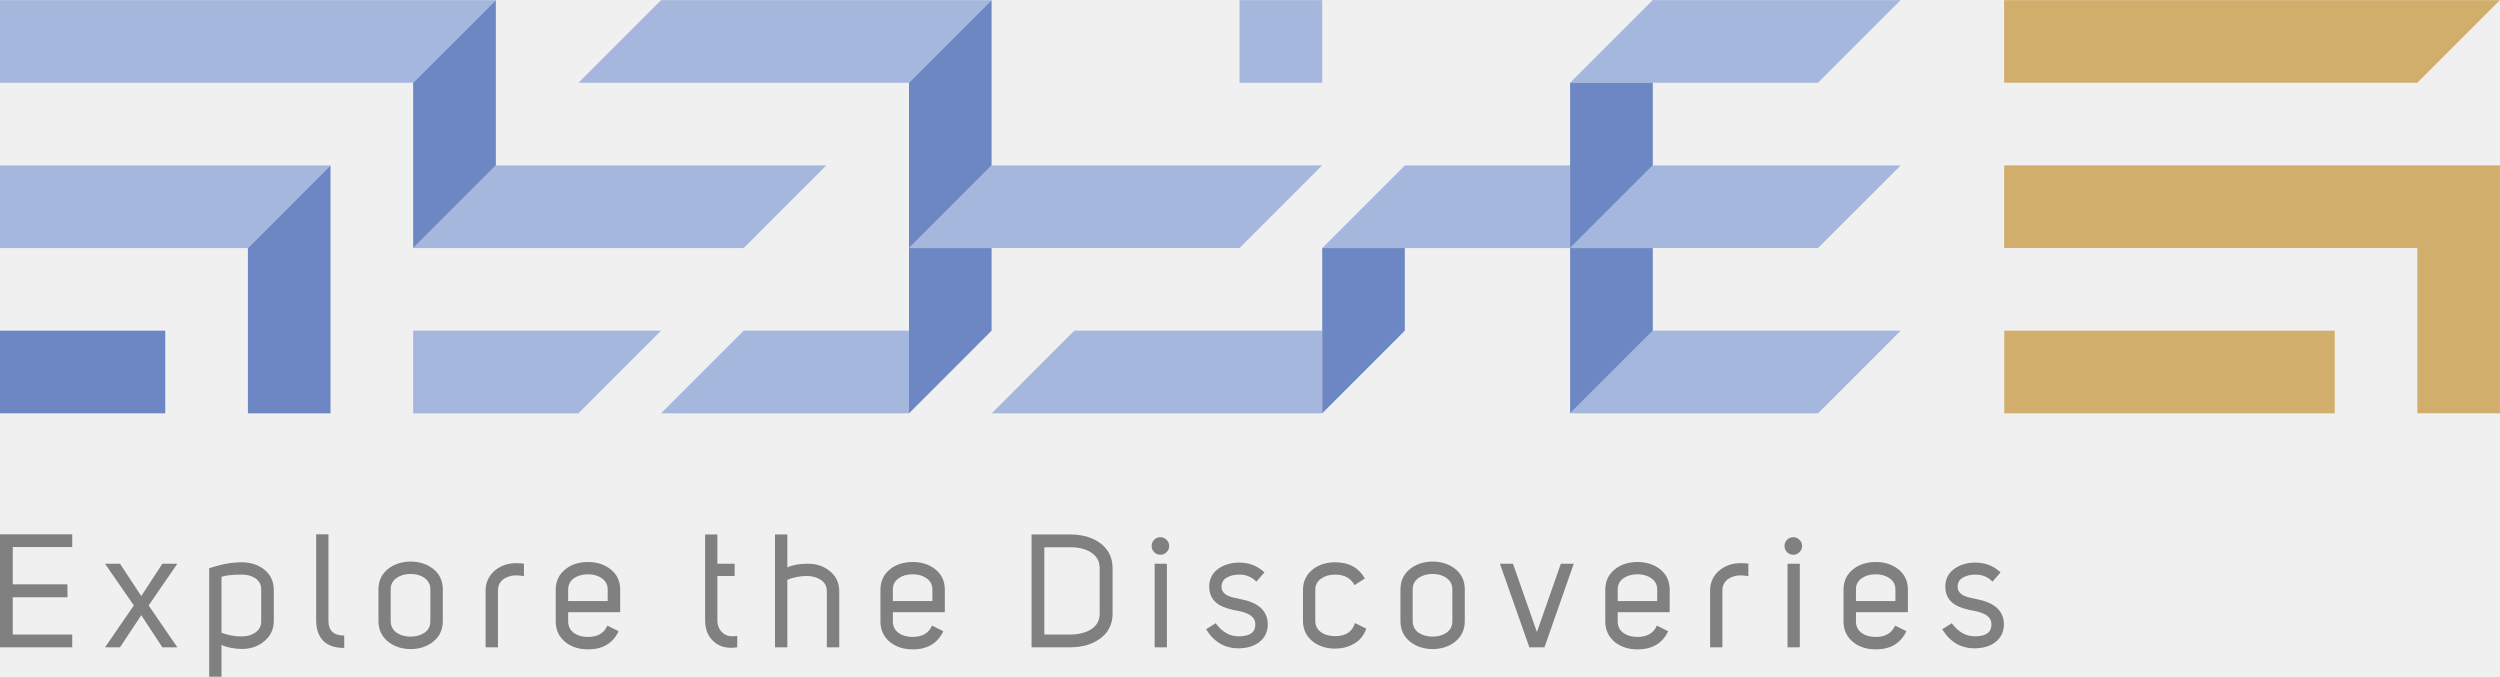
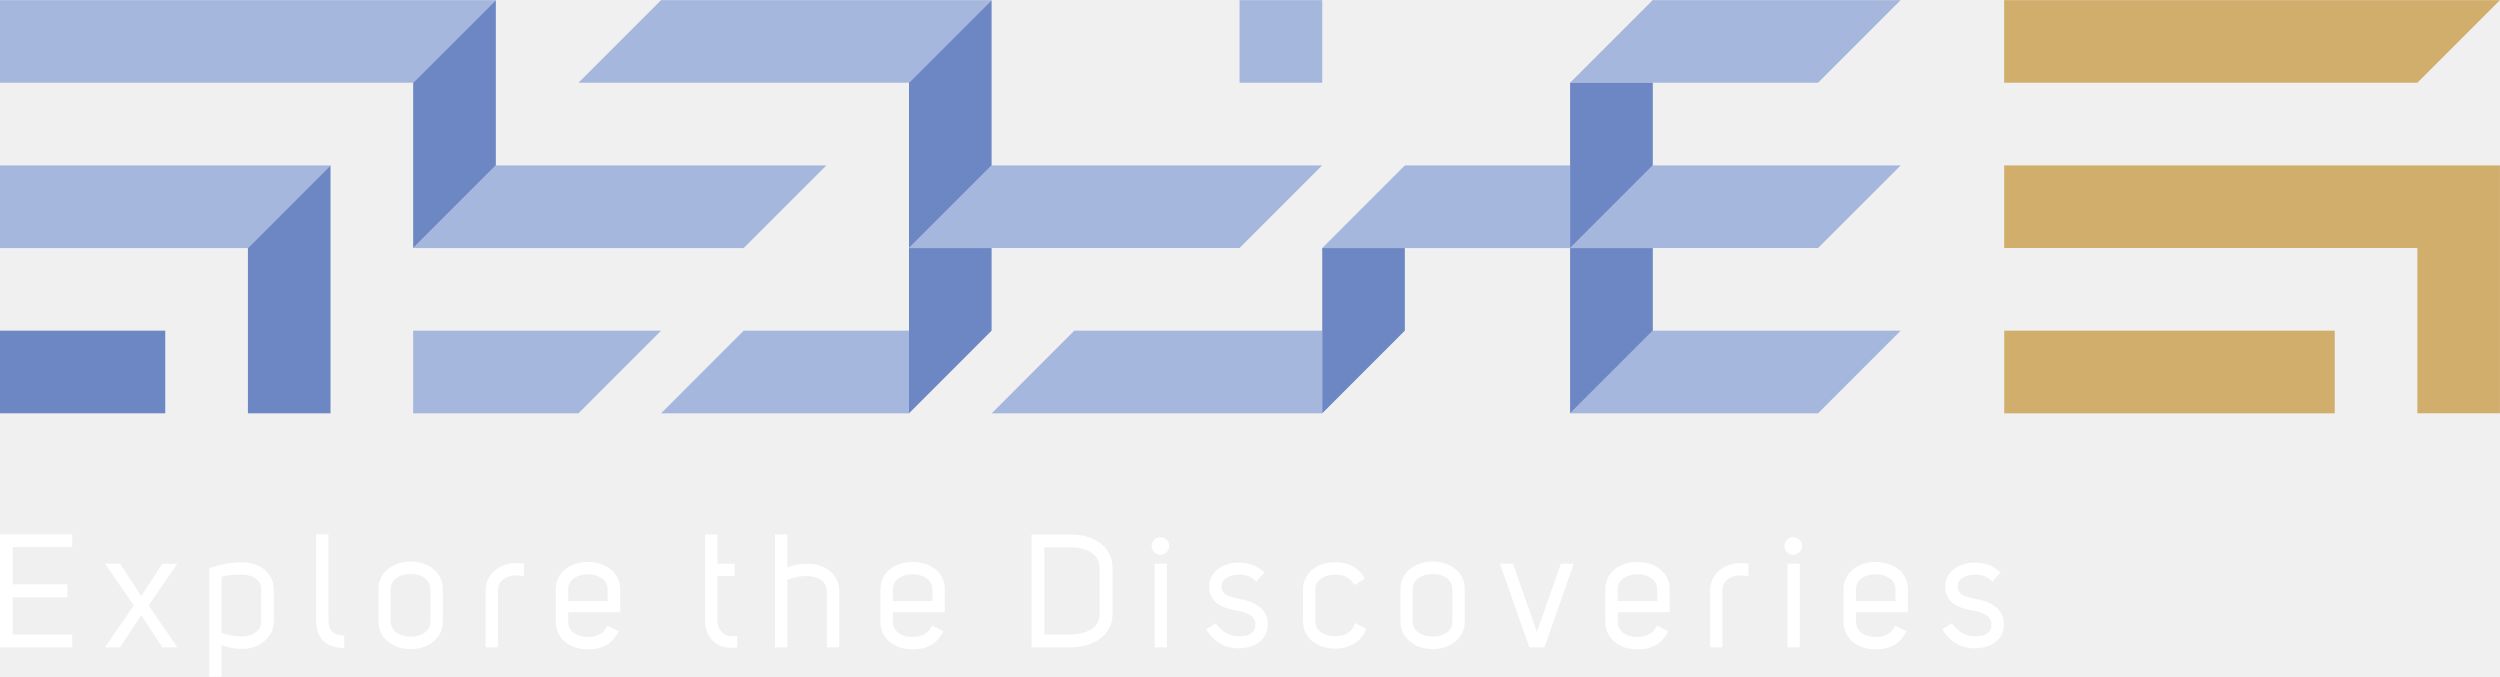
<svg xmlns="http://www.w3.org/2000/svg" xml:space="preserve" width="4.724in" height="1.279in" version="1.1" style="shape-rendering:geometricPrecision; text-rendering:geometricPrecision; image-rendering:optimizeQuality; fill-rule:evenodd; clip-rule:evenodd" viewBox="0 0 47244 12786">
  <defs>
    <style type="text/css">
   
    .fil1 {fill:none}
    .fil3 {fill:#6C87C3}
    .fil2 {fill:#A6B7DE}
    .fil4 {fill:#D2AE6D}
-     .fil0 {fill:gray;fill-rule:nonzero}
+     .fil0 {fill:#fff;fill-rule:nonzero}
   
  </style>
  </defs>
  <g id="Layer_x0020_1">
    <g id="_1970679416912">
      <path class="fil0" d="M1365 10336l-1124 0 0 704 1034 0 0 244 -1034 0 0 705 1124 0 0 241 -1365 0 0 -2135 1365 0 0 241zm1703 315l283 0 -542 788 542 791 -283 0 -398 -607 -402 607 -283 0 544 -791 -544 -788 283 0 402 610 398 -610zm885 2135l0 -2049c219,-76 425,-114 620,-114 160,2 297,45 409,128 127,97 191,228 192,394l0 585c0,165 -65,297 -195,397 -115,91 -254,136 -415,134 -149,-4 -275,-29 -378,-75l0 600 -233 0zm233 -832c119,47 246,71 381,71 102,0 189,-25 258,-74 76,-53 113,-125 111,-215l0 -597c2,-89 -34,-160 -108,-212 -69,-47 -155,-71 -255,-71 -181,0 -310,14 -387,42l0 1056zm2319 288c-178,0 -311,-46 -399,-137 -86,-91 -130,-217 -131,-377l0 -1633 232 0 0 1633c0,187 99,280 298,280l0 234zm1256 -1398c-104,0 -192,24 -262,72 -77,53 -116,126 -116,220l0 597c0,95 39,170 116,224 72,47 160,71 262,71 101,0 187,-24 257,-71 78,-53 116,-128 115,-224l0 -597c0,-93 -38,-166 -115,-220 -69,-48 -155,-72 -257,-72zm-609 292c0,-166 65,-298 194,-397 113,-84 252,-128 415,-130 163,2 301,46 414,130 129,98 193,230 193,397l0 597c0,167 -64,300 -193,400 -113,85 -251,129 -414,131 -164,-2 -303,-46 -415,-131 -129,-99 -194,-232 -194,-400l0 -597zm2475 -485c65,-14 157,-15 274,-3l0 238c-89,-17 -169,-20 -238,-7 -169,40 -253,133 -253,280l0 1071 -233 0 0 -1071c0,-134 45,-248 134,-342 82,-85 187,-141 316,-166zm1857 485c0,-89 -38,-160 -113,-212 -70,-49 -156,-74 -259,-74 -105,0 -193,25 -264,74 -73,52 -111,122 -111,212l0 220 747 0 0 -220zm-747 606c0,93 39,167 114,221 68,47 155,71 261,71 180,0 303,-71 366,-214l212 106c-107,229 -300,343 -578,343 -164,0 -303,-43 -415,-127 -129,-100 -194,-232 -195,-400l0 -600c0,-166 65,-299 195,-397 113,-85 252,-127 415,-127 161,0 299,42 414,127 129,97 194,229 194,397l0 425 -983 0 0 175zm3195 488c-180,28 -326,-6 -438,-103 -113,-97 -169,-233 -169,-408l0 -1622 232 0 0 554 326 0 0 231 -326 0 0 837c0,96 32,175 97,235 66,61 159,81 278,60l0 216zm714 -2133l233 0 0 622c100,-45 225,-68 375,-68 160,-4 298,39 414,128 128,99 192,229 192,392l0 1059 -235 0 0 -1062c0,-89 -36,-159 -110,-210 -70,-48 -156,-73 -258,-76 -137,0 -263,24 -378,73l0 1275 -233 0 0 -2133zm2974 1039c0,-89 -38,-160 -113,-212 -70,-49 -156,-74 -259,-74 -106,0 -193,25 -264,74 -74,52 -111,122 -111,212l0 220 747 0 0 -220zm-747 606c0,93 38,167 114,221 68,47 154,71 261,71 180,0 302,-71 366,-214l212 106c-108,229 -300,343 -578,343 -165,0 -303,-43 -416,-127 -128,-100 -193,-232 -194,-400l0 -600c0,-166 65,-299 194,-397 114,-85 252,-127 416,-127 161,0 299,42 414,127 129,97 193,229 193,397l0 425 -982 0 0 175zm2621 488l0 -2133 722 0c221,0 405,49 550,146 172,117 259,281 259,491l0 860c0,210 -87,373 -259,488 -145,99 -329,148 -550,148l-722 0zm241 -241l481 0c160,0 293,-32 396,-94 113,-70 170,-170 169,-301l0 -860c0,-131 -57,-231 -169,-301 -102,-64 -235,-95 -396,-94l-481 0 0 1650zm2028 -1675c0,-46 16,-84 48,-116 33,-34 74,-50 119,-49 45,0 84,16 115,49 33,32 50,70 50,116 0,46 -17,85 -50,119 -32,32 -71,48 -115,48 -45,0 -86,-16 -119,-48 -32,-34 -48,-73 -48,-119zm289 337l0 1579 -232 0 0 -1579 232 0zm921 1124c127,171 277,253 449,247 203,-2 303,-78 301,-229 0,-127 -106,-210 -319,-250 -164,-28 -286,-67 -365,-116 -125,-78 -188,-192 -188,-341 0,-154 65,-272 193,-355 106,-68 232,-102 378,-102 184,0 342,62 473,185l-152 175c-87,-88 -194,-133 -321,-133 -91,0 -167,17 -228,51 -74,37 -110,97 -110,179 0,73 39,129 119,168 45,22 127,44 244,67 337,64 507,221 511,472 0,147 -57,262 -170,346 -95,69 -217,106 -366,110 -267,6 -478,-114 -630,-360l181 -114zm2624 -720c-72,-133 -194,-199 -366,-199 -106,0 -193,25 -262,74 -75,51 -113,122 -113,212l0 591c0,91 38,163 113,215 70,48 157,71 262,71 200,0 325,-82 374,-247l215 105c-47,133 -127,229 -241,290 -102,58 -218,87 -348,88 -163,0 -301,-43 -414,-128 -129,-99 -194,-232 -194,-399l0 -580c0,-167 65,-299 194,-397 113,-85 251,-128 414,-128 259,0 446,103 562,307l-196 125zm1477 -211c-104,0 -192,24 -262,72 -77,53 -116,126 -116,220l0 597c0,95 39,170 116,224 72,47 160,71 262,71 101,0 187,-24 257,-71 78,-53 116,-128 115,-224l0 -597c0,-93 -38,-166 -115,-220 -69,-48 -155,-72 -257,-72zm-609 292c0,-166 65,-298 194,-397 113,-84 252,-128 415,-130 163,2 301,46 414,130 129,98 193,230 193,397l0 597c0,167 -64,300 -193,400 -113,85 -251,129 -414,131 -164,-2 -303,-46 -415,-131 -129,-99 -194,-232 -194,-400l0 -597zm2579 806l452 -1291 244 0 -553 1579 -286 0 -556 -1579 247 0 452 1291zm2273 -806c0,-89 -37,-160 -113,-212 -70,-49 -156,-74 -259,-74 -105,0 -193,25 -264,74 -73,52 -110,122 -110,212l0 220 746 0 0 -220zm-746 606c0,93 38,167 113,221 68,47 155,71 261,71 180,0 303,-71 366,-214l213 106c-108,229 -300,343 -579,343 -164,0 -303,-43 -415,-127 -128,-100 -193,-232 -194,-400l0 -600c0,-166 65,-299 194,-397 114,-85 252,-127 415,-127 161,0 299,42 414,127 129,97 194,229 194,397l0 425 -982 0 0 175zm2195 -1091c65,-14 157,-15 274,-3l0 238c-89,-17 -169,-20 -238,-7 -169,40 -253,133 -253,280l0 1071 -232 0 0 -1071c0,-134 44,-248 133,-342 82,-85 187,-141 316,-166zm957 -337c0,-46 16,-84 48,-116 34,-34 74,-50 119,-49 46,0 84,16 115,49 34,32 51,70 51,116 0,46 -17,85 -51,119 -32,32 -70,48 -115,48 -45,0 -85,-16 -119,-48 -32,-34 -48,-73 -48,-119zm289 337l0 1579 -232 0 0 -1579 232 0zm1807 485c0,-89 -37,-160 -113,-212 -70,-49 -156,-74 -259,-74 -105,0 -193,25 -264,74 -73,52 -110,122 -110,212l0 220 746 0 0 -220zm-746 606c0,93 38,167 113,221 68,47 155,71 261,71 180,0 303,-71 366,-214l213 106c-108,229 -300,343 -579,343 -164,0 -303,-43 -415,-127 -128,-100 -193,-232 -194,-400l0 -600c0,-166 65,-299 194,-397 114,-85 252,-127 415,-127 161,0 299,42 414,127 129,97 194,229 194,397l0 425 -982 0 0 175zm1811 33c127,171 277,253 449,247 202,-2 303,-78 301,-229 0,-127 -106,-210 -319,-250 -164,-28 -286,-67 -366,-116 -125,-78 -187,-192 -187,-341 0,-154 64,-272 193,-355 106,-68 231,-102 378,-102 184,0 342,62 473,185l-152 175c-87,-88 -194,-133 -321,-133 -91,0 -167,17 -228,51 -74,37 -110,97 -110,179 0,73 39,129 119,168 45,22 126,44 243,67 338,64 508,221 512,472 0,147 -57,262 -170,346 -95,69 -217,106 -366,110 -268,6 -478,-114 -630,-360l181 -114z" />
      <g>
        <rect class="fil1" width="47244" height="7808" />
        <g>
          <path class="fil2" d="M31234 6246l-1562 1562c1562,0 3123,0 4685,0l1562 -1562c-1562,0 -3123,0 -4685,0z" />
          <polygon class="fil2" points="7808,1561 9370,0 0,0 0,1561 " />
          <polygon class="fil2" points="0,3123 0,4685 4685,4685 6246,3123 " />
          <polygon class="fil2" points="9370,3123 7808,4685 14054,4685 15617,3123 " />
          <polygon class="fil2" points="7808,6246 7808,7808 10932,7808 12493,6246 " />
          <polygon class="fil2" points="14054,6246 12493,7808 17178,7808 17178,6246 " />
          <path class="fil2" d="M10932 1561l6246 0 1561 -1561c-2081,0 -4164,0 -6246,0l-1561 1561z" />
          <path class="fil2" d="M18739 3123l-1561 1561 6247 0 1561 -1561c-2082,0 -4165,0 -6247,0z" />
          <polygon class="fil2" points="23425,0 23425,1561 24987,1561 24987,0 " />
          <polygon class="fil2" points="26548,3123 24987,4685 29671,4685 29671,3123 " />
          <path class="fil2" d="M24987 6246c-1561,0 -3123,0 -4685,0l-1561 1562c2081,0 4164,0 6246,0l0 -1562z" />
          <path class="fil2" d="M34356 1561l1562 -1561c-1562,0 -3123,0 -4686,0l-1561 1561c1561,0 3123,0 4685,0z" />
          <path class="fil2" d="M31234 3123l-1562 1561c1562,0 3123,0 4685,0l1562 -1561c-1562,0 -3123,0 -4685,0z" />
        </g>
        <g>
          <polygon class="fil3" points="6246,3123 4685,4685 4685,7808 6246,7808 " />
          <polygon class="fil3" points="3123,6246 0,6246 0,7808 3123,7808 " />
          <polygon class="fil3" points="7808,1561 7808,4685 9370,3123 9370,0 " />
          <polygon class="fil3" points="24987,4685 24987,7808 26548,6246 26548,4685 " />
          <polygon class="fil3" points="29671,4685 31234,3123 31234,1561 29671,1561 " />
          <polygon class="fil3" points="31234,4685 29671,4685 29671,7808 31234,6246 " />
          <polygon class="fil3" points="18739,3123 18739,0 17178,1561 17178,4685 " />
          <polygon class="fil3" points="18739,4685 17178,4685 17178,7808 18739,6246 " />
        </g>
        <path class="fil4" d="M37874 1561l7808 0 1561 -1561 -9370 0 0 1561 1 0zm6247 4685l-6246 0 0 1562 6246 0 0 -1562zm3123 -3123l-9370 0 0 1561 7808 0 0 3123 1561 0 0 -4685 1 1z" />
      </g>
    </g>
  </g>
</svg>
